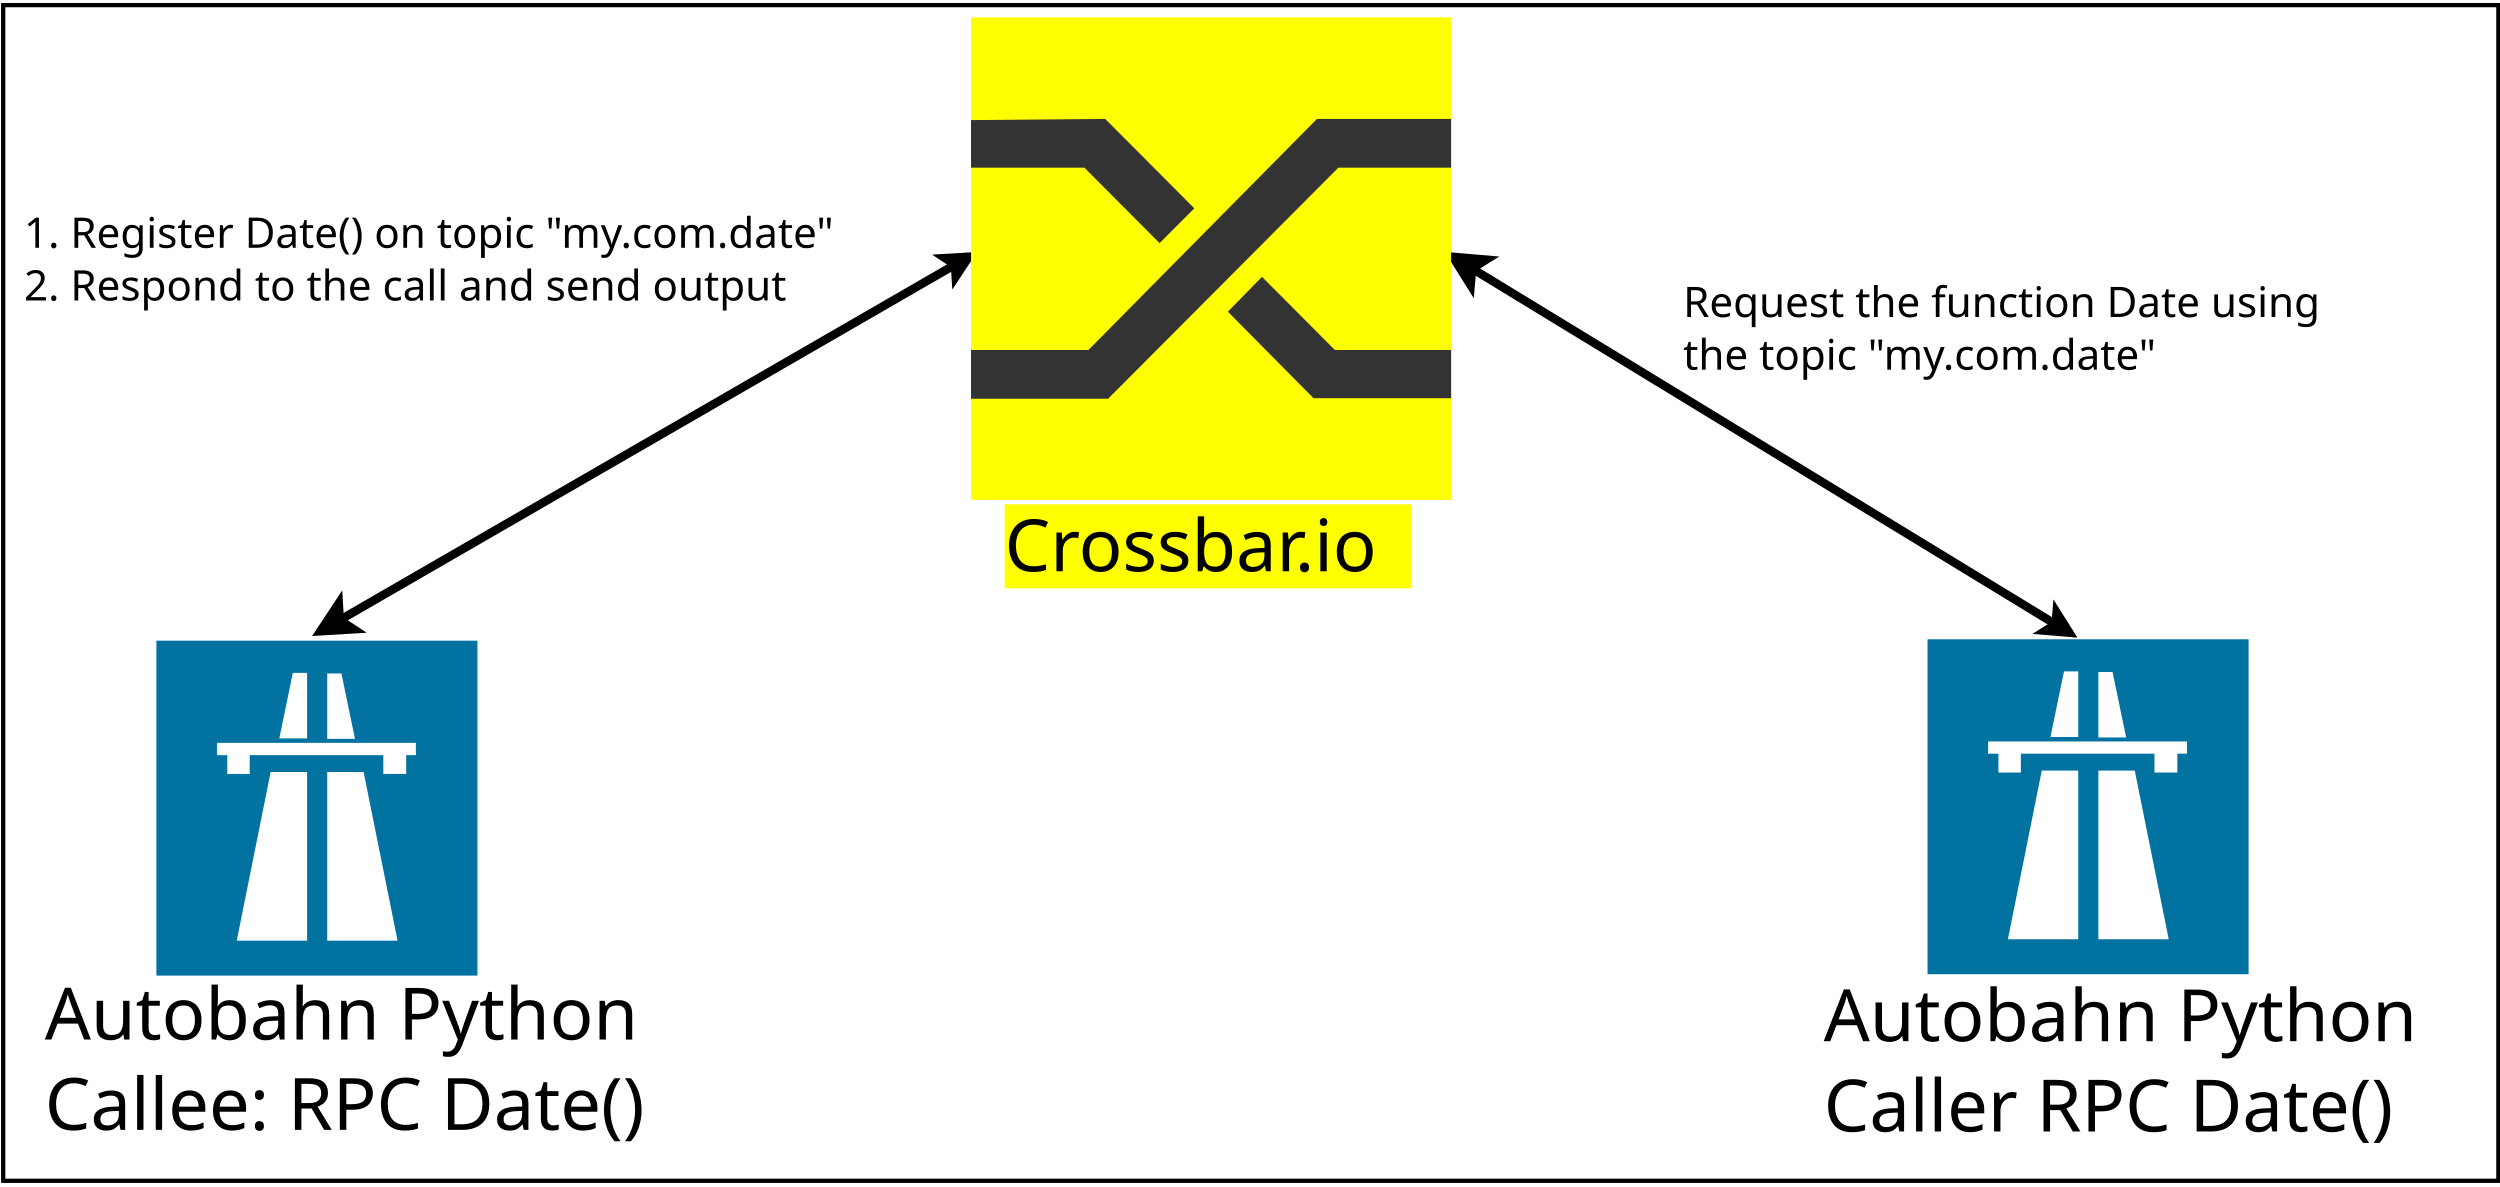
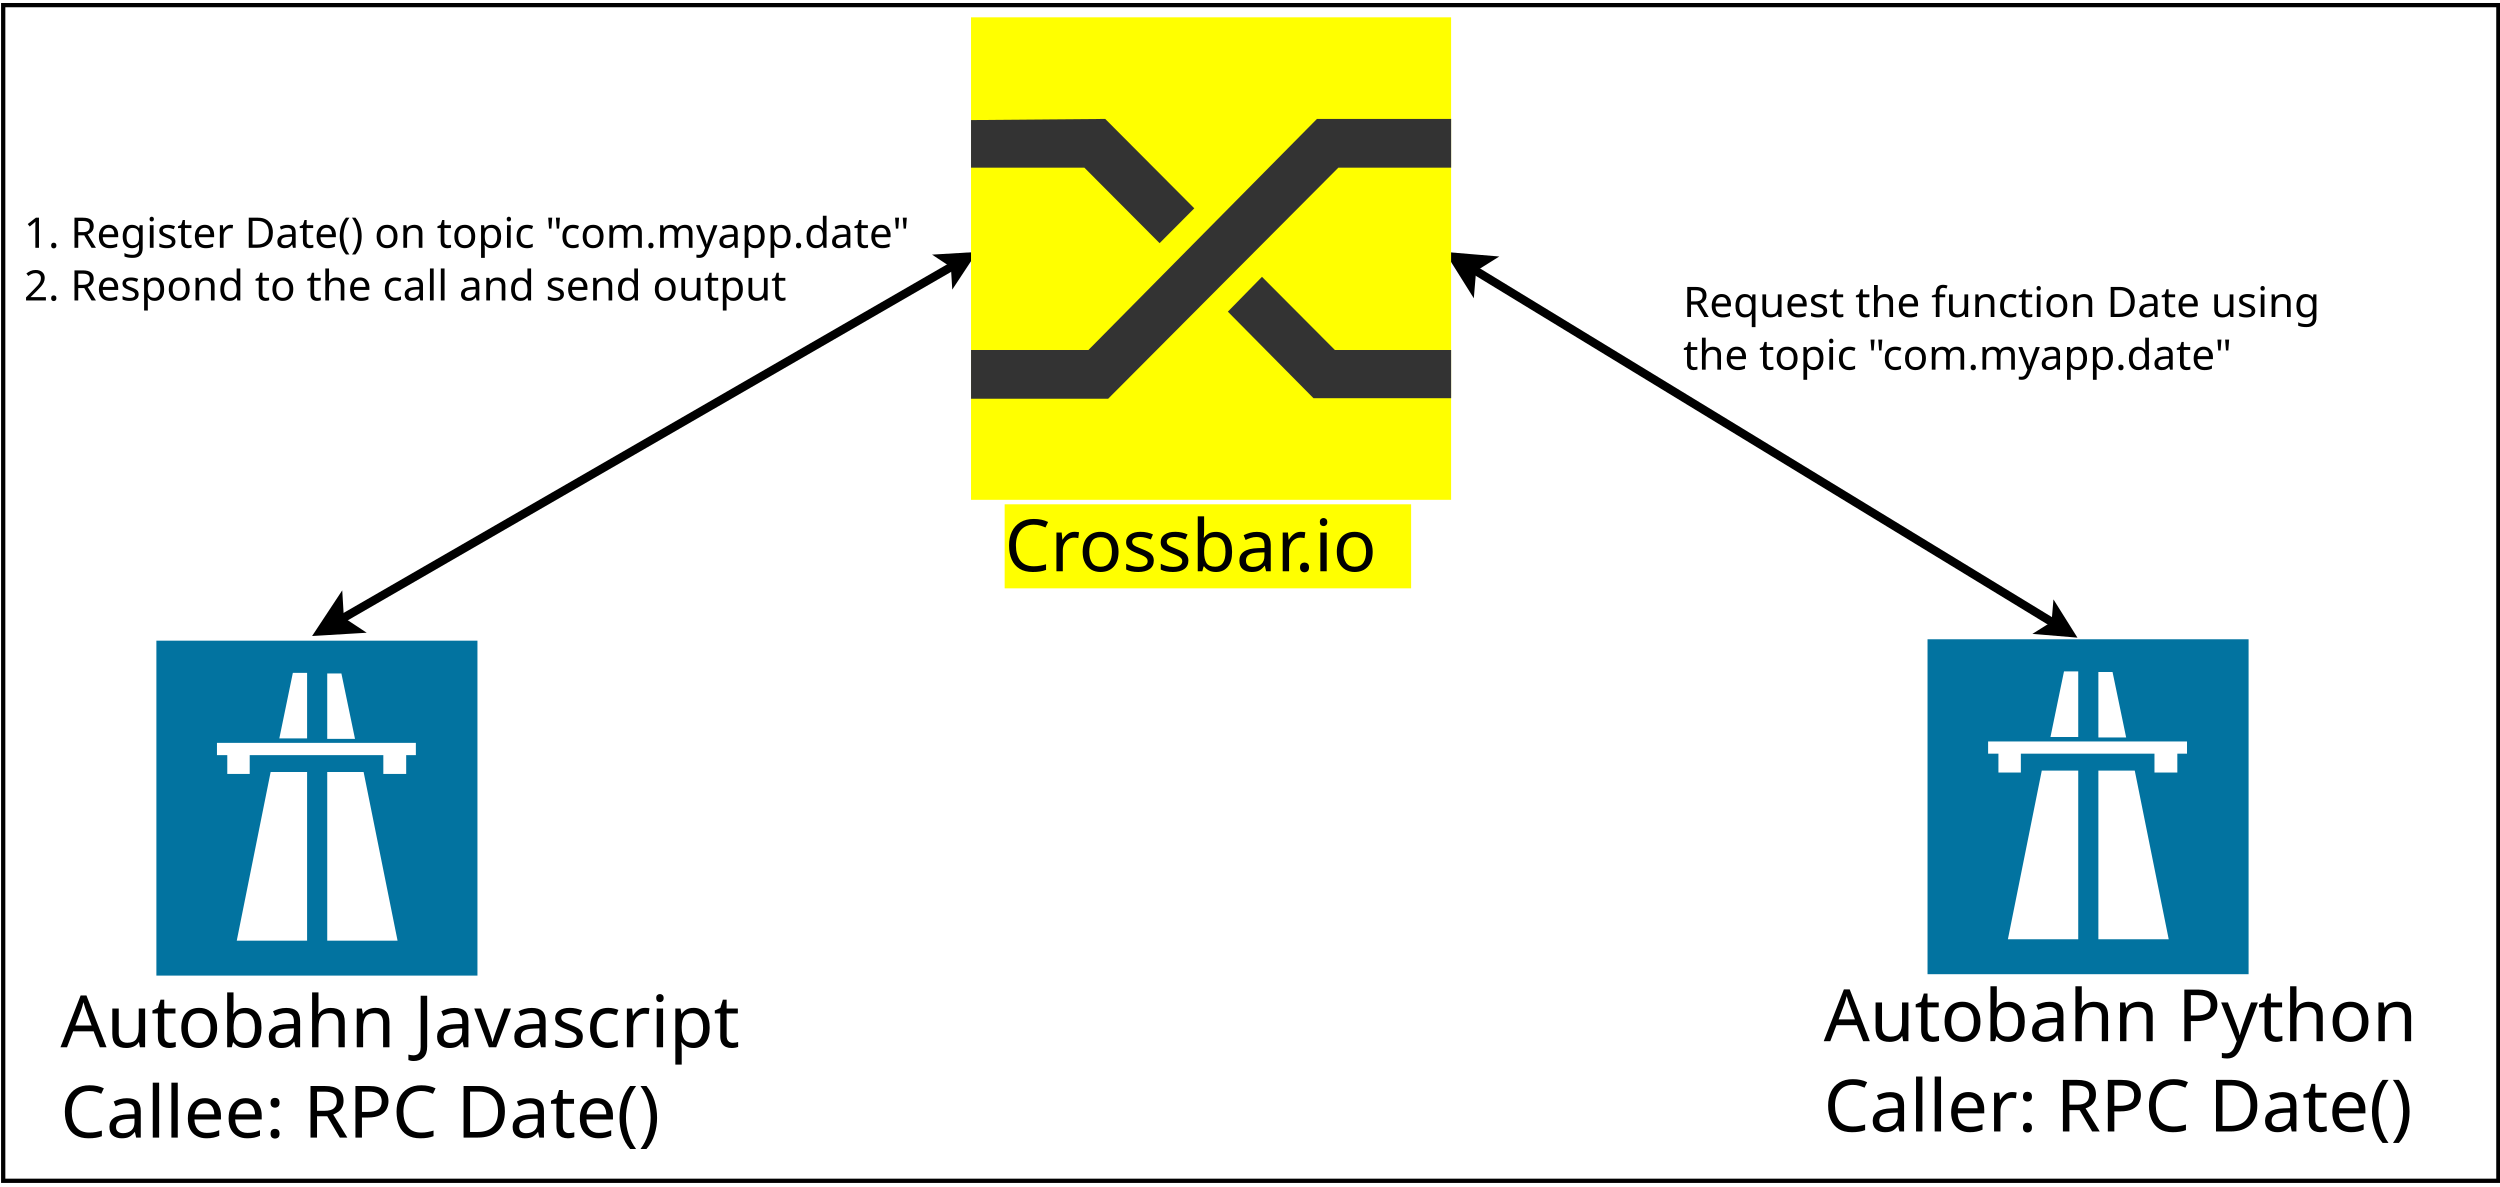
<svg xmlns="http://www.w3.org/2000/svg" width="59cm" height="28cm" viewBox="47 36 1172 554" version="1.1" id="svg66">
  <defs id="defs70" />
  <rect style="fill: none; fill-opacity:0; stroke-width: 2; stroke: #000000" x="48.5" y="37.3" width="1169.74" height="551.154" id="rect2" />
  <g id="g20">
    <polyline style="fill: none; fill-opacity:0; stroke-width: 4; stroke: #000000" points="1010.68,327.598 737.087,160.79 " id="polyline10" />
    <polygon style="fill: #000000" points="1017.09,331.502 1005.94,330.566 1010.68,327.598 1011.15,322.028 " id="polygon12" />
    <polygon style="fill: none; fill-opacity:0; stroke-width: 4; stroke: #000000" points="1017.09,331.502 1005.94,330.566 1010.68,327.598 1011.15,322.028 " id="polygon14" />
    <polygon style="fill: #000000" points="728.122,155.324 743.72,156.635 737.087,160.79 736.432,168.589 " id="polygon16" />
    <polygon style="fill: none; fill-opacity:0; stroke-width: 4; stroke: #000000" points="728.122,155.324 743.72,156.635 737.087,160.79 736.432,168.589 " id="polygon18" />
  </g>
  <g id="g32">
    <polyline style="fill: none; fill-opacity:0; stroke-width: 4; stroke: #000000" points="206.273,325.578 494.717,158.984 " id="polyline22" />
    <polygon style="fill: #000000" points="197.181,330.83 205.803,317.766 206.273,325.578 212.805,329.889 " id="polygon24" />
    <polygon style="fill: none; fill-opacity:0; stroke-width: 4; stroke: #000000" points="197.181,330.83 205.803,317.766 206.273,325.578 212.805,329.889 " id="polygon26" />
    <polygon style="fill: #000000" points="501.211,155.233 495.053,164.564 494.717,158.984 490.051,155.905 " id="polygon28" />
    <polygon style="fill: none; fill-opacity:0; stroke-width: 4; stroke: #000000" points="501.211,155.233 495.053,164.564 494.717,158.984 490.051,155.905 " id="polygon30" />
  </g>
  <g id="g40" transform="translate(0,3.153475)">
    <rect style="fill:#ffff00" x="517.982" y="268.161" width="190.55" height="39.4" id="rect34" />
    <text font-size="33.867" style="font-style:normal;font-weight:normal;font-size:33.867px;font-family:sans-serif;text-anchor:start;fill:#000000" x="517.982" y="299.561" id="text38">
      <tspan x="517.982" y="299.561" id="tspan36">Crossbar.io</tspan>
    </text>
  </g>
-   <text font-size="33.867" style="fill: #000000;text-anchor:start;font-family:sans-serif;font-style:normal;font-weight:normal" x="68.004" y="522.242" id="text46">
-     <tspan x="68.004" y="522.242" id="tspan42">Autobahn Python </tspan>
-     <tspan x="68.004" y="564.576" id="tspan44">Callee: RPC Date()</tspan>
-   </text>
-   <text font-size="33.867" style="fill: #000000;text-anchor:start;font-family:sans-serif;font-style:normal;font-weight:normal" x="901.962" y="523.006" id="text52">
-     <tspan x="901.962" y="523.006" id="tspan48">Autobahn Python </tspan>
-     <tspan x="901.962" y="565.34" id="tspan50">Caller RPC Date()</tspan>
+   <text font-size="33.867" style="font-style:normal;font-weight:normal;font-size:33.867px;font-family:sans-serif;text-anchor:start;fill:#000000" x="901.962" y="523.006" id="text52">
+     <tspan x="901.962" y="523.006" id="tspan48">Autobahn Python</tspan>
+     <tspan x="901.962" y="565.34" id="tspan50">Caller: RPC Date()</tspan>
  </text>
  <text font-size="19.756" style="fill: #000000;text-anchor:start;font-family:sans-serif;font-style:normal;font-weight:normal" x="836.066" y="183.518" id="text58">
    <tspan x="836.066" y="183.518" id="tspan54">Request the function Date using </tspan>
-     <tspan x="836.066" y="208.212" id="tspan56">the topic  "my.com.date"</tspan>
+     <tspan x="836.066" y="208.212" id="tspan56">the topic  "com.myapp.date"</tspan>
  </text>
  <text font-size="19.756" style="fill: #000000;text-anchor:start;font-family:sans-serif;font-style:normal;font-weight:normal" x="58.257" y="151.063" id="text64">
-     <tspan x="58.257" y="151.063" id="tspan60">1. Register Date() on topic "my.com.date"</tspan>
+     <tspan x="58.257" y="151.063" id="tspan60">1. Register Date() on topic "com.myapp.date"</tspan>
    <tspan x="58.257" y="175.757" id="tspan62">2. Respond to the call and send output</tspan>
  </text>
  <g id="g4583" transform="matrix(1.515355,0,0,1.521016,-184.7717,-394.5743)" style="fill-rule:evenodd;stroke-width:2.292">
    <path d="M 453.35,287.7 V 436.41 H 601.87 V 287.7 Z" id="path4575" style="fill:#ffff00" />
    <path d="m 453.35,319.37 v 14.674 h 35.074 l 23.262,23.262 10.737,-10.737 -27.557,-27.557 -41.515,0.358 z" id="path4577" style="fill:#333333" />
    <path d="m 543.36,367.68 -10.558,10.737 26.484,26.663 h 42.59 v -14.852 h -35.967 l -22.547,-22.547 z" id="path4579" style="fill:#333333" />
    <path d="m 560.37,319.01 -70.697,71.22 h -36.32 v 15.032 h 42.411 l 71.22,-71.22 h 34.895 v -15.031 h -41.515 z" id="path4581" style="fill:#333333" />
  </g>
  <path style="fill:#0273a0;fill-rule:nonzero;stroke-width:1.02" d="M 120.312,335.244 V 492.272 H 270.829 V 335.244 Z m 63.976,15.091 h 6.675 v 30.738 h -13.016 z m 16.119,0.278 h 6.641 l 6.374,30.668 h -13.016 z m -51.695,32.546 h 93.244 v 5.737 h -4.539 v 8.832 h -10.713 v -8.832 h -62.641 v 8.832 h -10.513 v -8.832 h -4.839 z m 25.163,13.666 h 17.087 v 79.07 h -32.972 z m 26.532,0 h 17.054 l 15.919,79.07 h -32.972 z" id="path4500" />
  <path style="fill:#0273a0;fill-rule:nonzero;stroke-width:1.02" d="M 950.624,334.573 V 491.6 H 1101.141 V 334.573 Z m 63.976,15.091 h 6.675 v 30.738 h -13.016 z m 16.119,0.278 h 6.641 l 6.374,30.668 h -13.015 z m -51.695,32.546 h 93.244 v 5.737 h -4.539 v 8.832 h -10.713 v -8.832 h -62.641 v 8.832 h -10.513 v -8.832 h -4.839 z m 25.163,13.666 h 17.087 v 79.07 h -32.972 z m 26.532,0 h 17.054 l 15.919,79.07 h -32.972 z" id="path4500-8" />
+   <text xml:space="preserve" style="font-style:normal;font-weight:normal;font-size:21.023px;line-height:1.25;font-family:sans-serif;letter-spacing:0px;word-spacing:0px;fill:#000000;fill-opacity:1;stroke:none;stroke-width:0.526" x="75.344" y="525.866" id="text181">
+     <tspan id="tspan179" x="75.344" y="525.866" style="font-size:33.861px;stroke-width:0.526">Autobahn Javascript</tspan>
+     <tspan x="75.344" y="568.192" style="font-size:33.861px;stroke-width:0.526" id="tspan183">Callee: RPC Date()</tspan>
+   </text>
</svg>
